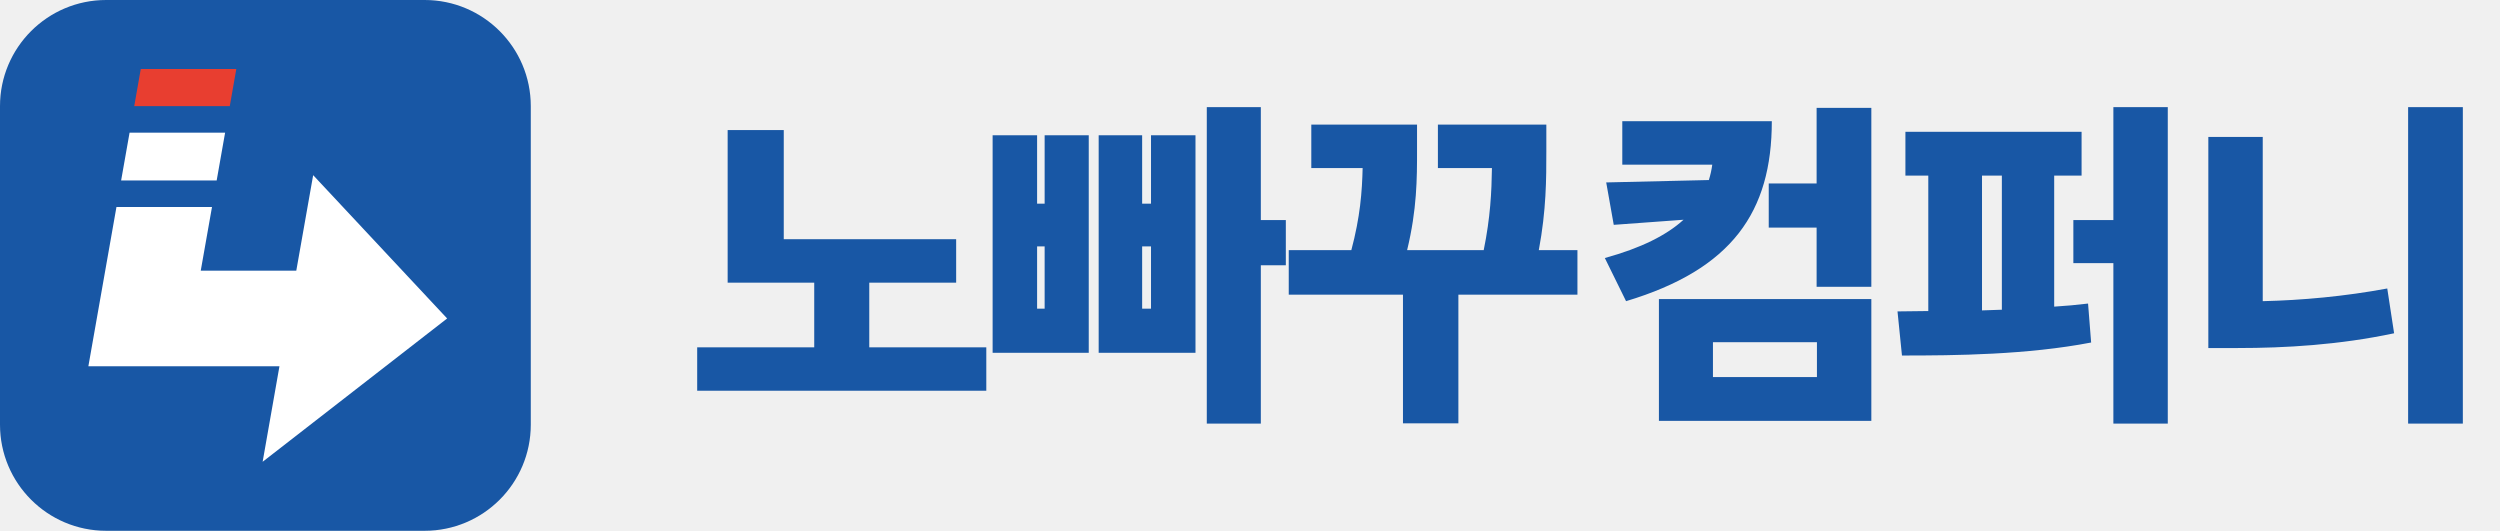
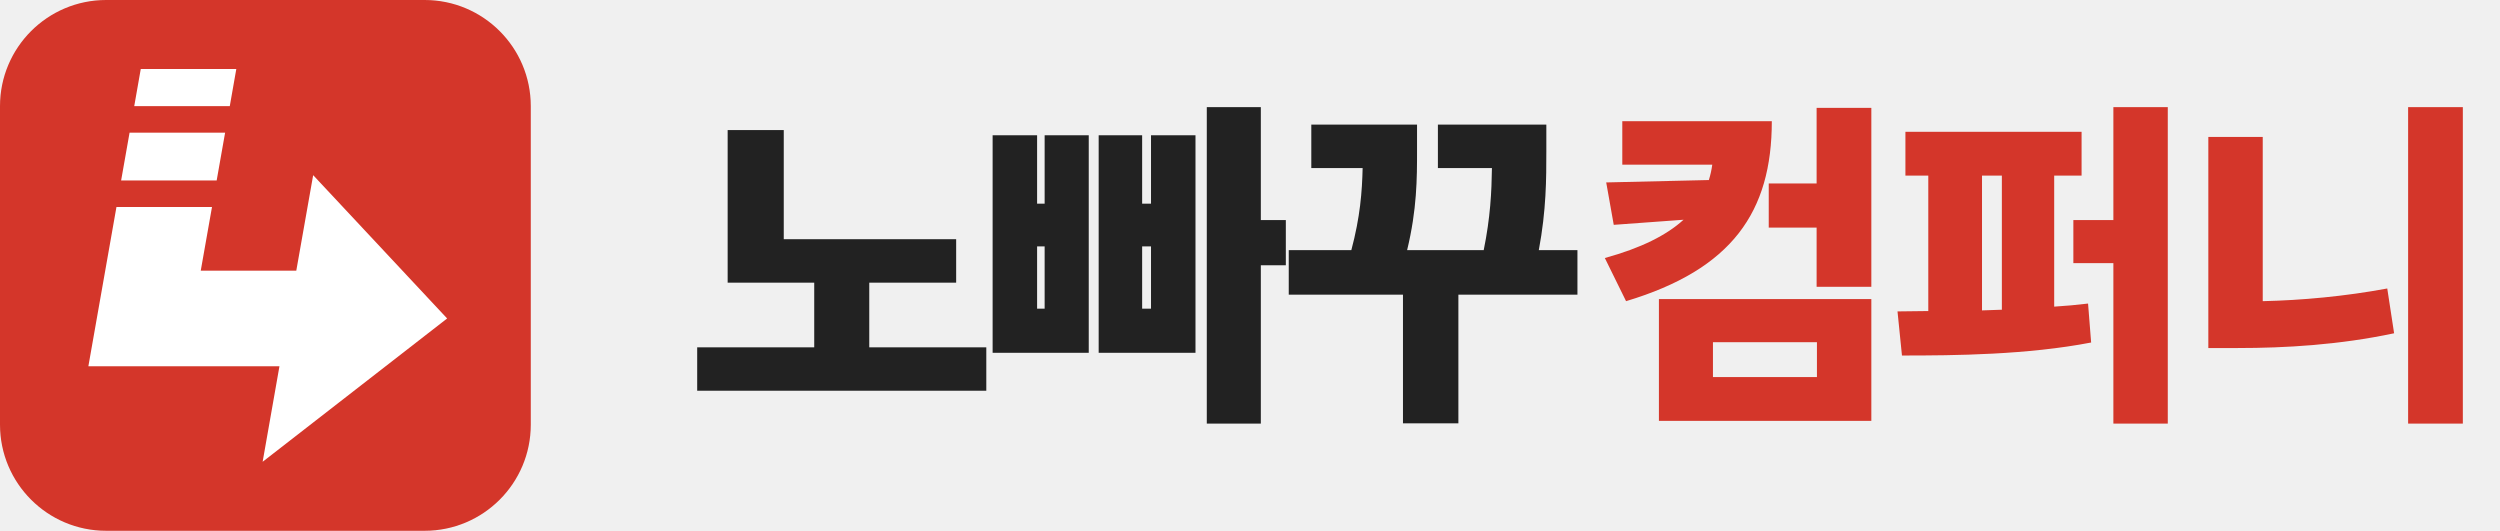
<svg xmlns="http://www.w3.org/2000/svg" viewBox="0 0 471 100" role="img" aria-label="노빠꾸컴퍼니">
-   <path fill="#1857A5" d="M20 0H80A20 20 0 0 1 100 20V80A20 20 0 0 1 80 100H20A20 20 0 0 1 0 80V20A20 20 0 0 1 20 0Z" />
-   <path fill="#FFFFFF" d="M24.41 25L42.41 25L40.82 34L22.82 34ZM21.94 39L39.94 39L37.82 51L55.82 51L59 33L84.24 60L49.48 87L52.65 69L16.65 69Z" />
-   <path fill="#E83E30" d="M26.52 13L44.52 13L43.29 20L25.29 20Z" />
-   <path fill="#1857A5" d="M180.14 45.07H147.66V24.51H137.09V53.25H153.4V65.44H131.35V73.62H185.82V65.44H163.77V53.25H180.14ZM237.54 20.19H227.36V79.81H237.54V49.97H242.25V41.46H237.54ZM195.39 25.48H187.01V66.47H205.12V25.48H196.81V38.37H195.39ZM195.39 58.15V46.42H196.81V58.15ZM215.18 25.48H206.99V66.47H225.23V25.48H216.85V38.37H215.18ZM215.18 58.15V46.42H216.85V58.15ZM297.19 47.13H289.91C291.33 39.56 291.33 33.66 291.33 28.57V23.48H270.9V31.66H281.08C281.02 36.11 280.79 40.98 279.53 47.13H265.1C266.97 39.4 266.97 33.6 266.97 28.31V23.48H247.05V31.66H256.72C256.62 36.05 256.27 40.85 254.59 47.13H242.8V55.51H264.32V79.75H274.76V55.51H297.19Z" />
-   <path fill="#1857A5" d="M333.81 22.83H305.64V31.02H322.59C322.46 32.02 322.24 32.98 321.95 33.92L302.61 34.37L304.03 42.36L317.18 41.4C313.99 44.3 309.25 46.71 302.35 48.61L306.35 56.74C326.33 50.74 333.81 39.91 333.81 22.83ZM352.56 20.32H342.25V34.56H333.23V42.88H342.25V54.03H352.56ZM352.56 56.35H312.54V79.29H352.56ZM322.72 64.47H342.31V71.04H322.72ZM392.17 24.83H358.98V33.08H363.29V58.6L357.49 58.67L358.33 66.98C368.45 66.98 381.92 66.85 393.97 64.53L393.39 57.19C391.33 57.44 389.17 57.64 387.01 57.77V33.08H392.17ZM408.41 20.19H398.16V41.46H390.62V49.58H398.16V79.81H408.41ZM373.41 58.48V33.08H377.15V58.35ZM464 20.19H453.69V79.81H464ZM426.3 25.8H416.05V65.57H421.59C430.55 65.57 440.67 64.99 451.05 62.79L449.76 54.35C441.8 55.83 433.71 56.57 426.3 56.74Z" />
+   <path fill="#D4362A" d="M20 0H80A20 20 0 0 1 100 20V80A20 20 0 0 1 80 100H20A20 20 0 0 1 0 80V20A20 20 0 0 1 20 0Z" />
+   <path fill="#FFFFFF" d="M26.52 13L44.52 13L43.29 20L25.29 20ZM24.41 25L42.41 25L40.82 34L22.82 34ZM21.94 39L39.94 39L37.82 51L55.82 51L59 33L84.24 60L49.48 87L52.65 69L16.65 69Z" />
+   <path fill="#222222" d="M180.14 45.07H147.66V24.51H137.09V53.25H153.4V65.44H131.35V73.62H185.82V65.44H163.77V53.25H180.14ZM237.54 20.19H227.36V79.81H237.54V49.97H242.25V41.46H237.54ZM195.39 25.48H187.01V66.47H205.12V25.48H196.81V38.37H195.39ZM195.39 58.15V46.42H196.81V58.15ZM215.18 25.48H206.99V66.47H225.23V25.48H216.85V38.37H215.18ZM215.18 58.15V46.42H216.85V58.15ZM297.19 47.13H289.91C291.33 39.56 291.33 33.66 291.33 28.57V23.48H270.9V31.66H281.08C281.02 36.11 280.79 40.98 279.53 47.13H265.1C266.97 39.4 266.97 33.6 266.97 28.31V23.48H247.05V31.66H256.72C256.62 36.05 256.27 40.85 254.59 47.13H242.8V55.51H264.32V79.75H274.76V55.51H297.19Z" />
+   <path fill="#D4362A" d="M333.81 22.83H305.64V31.02H322.59C322.46 32.02 322.24 32.98 321.95 33.92L302.61 34.37L304.03 42.36L317.18 41.4C313.99 44.3 309.25 46.71 302.35 48.61L306.35 56.74C326.33 50.74 333.81 39.91 333.81 22.83ZM352.56 20.32H342.25V34.56H333.23V42.88H342.25V54.03H352.56ZM352.56 56.35H312.54V79.29H352.56ZM322.72 64.47H342.31V71.04H322.72ZM392.17 24.83H358.98V33.08H363.29V58.6L357.49 58.67L358.33 66.98C368.45 66.98 381.92 66.85 393.97 64.53L393.39 57.19C391.33 57.44 389.17 57.64 387.01 57.77V33.08H392.17ZM408.41 20.19H398.16V41.46H390.62V49.58H398.16V79.81H408.41ZM373.41 58.48V33.08H377.15V58.35ZM464 20.19H453.69V79.81H464ZM426.3 25.8H416.05V65.57H421.59C430.55 65.57 440.67 64.99 451.05 62.79L449.76 54.35C441.8 55.83 433.71 56.57 426.3 56.74Z" />
</svg>
